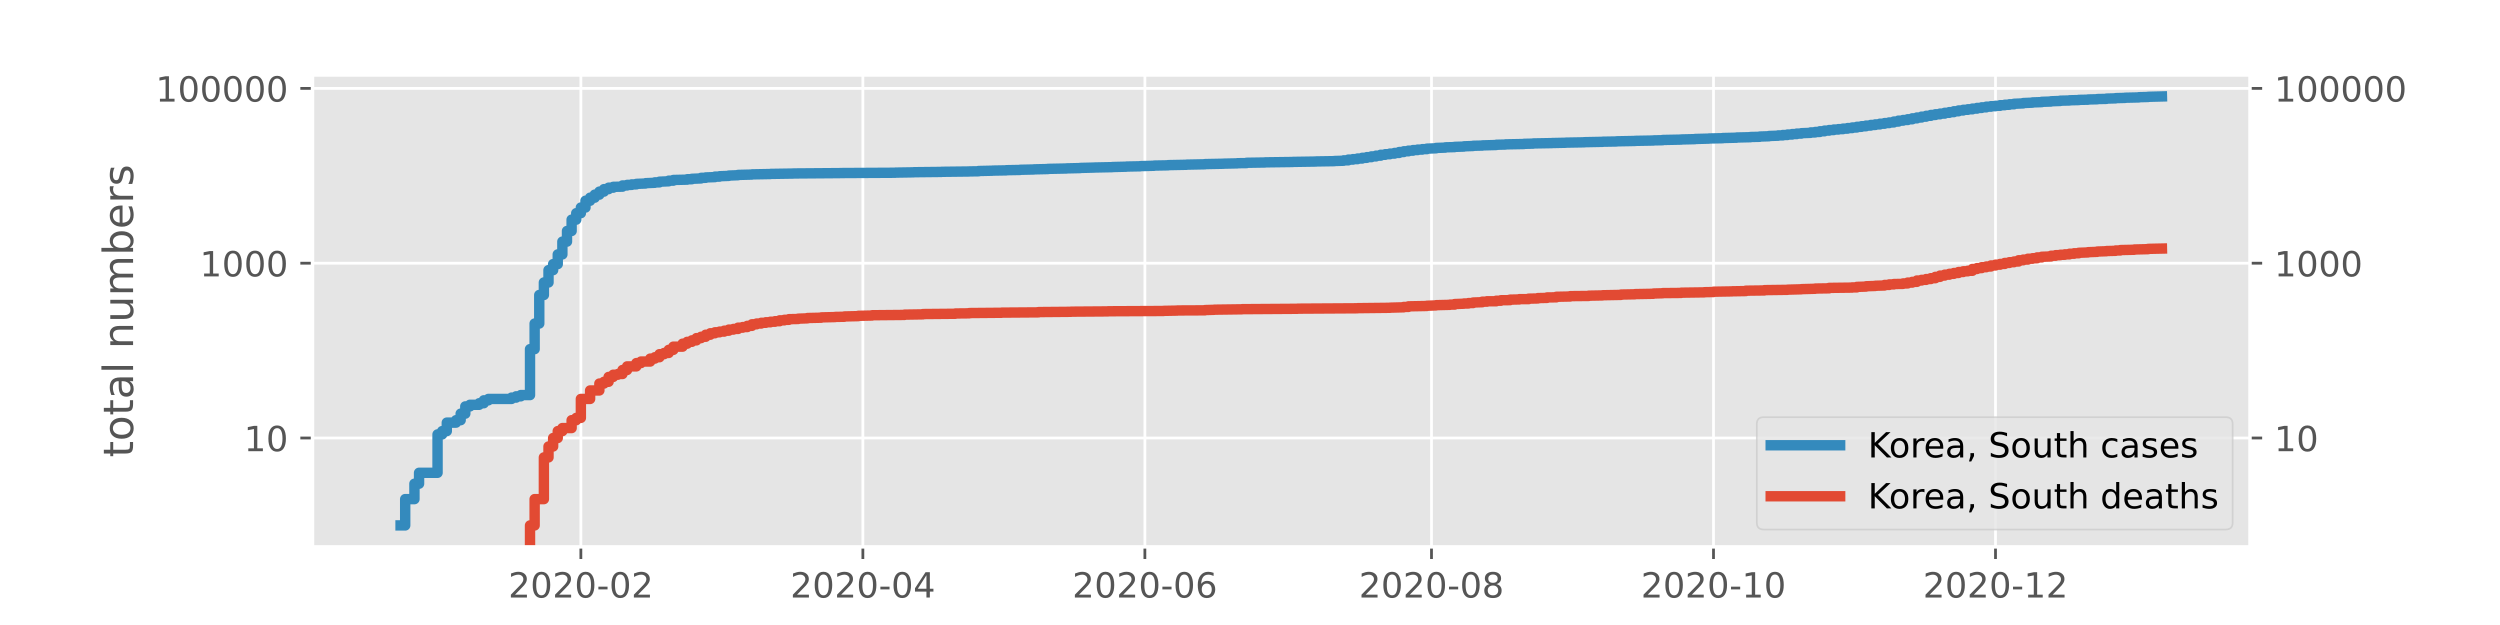
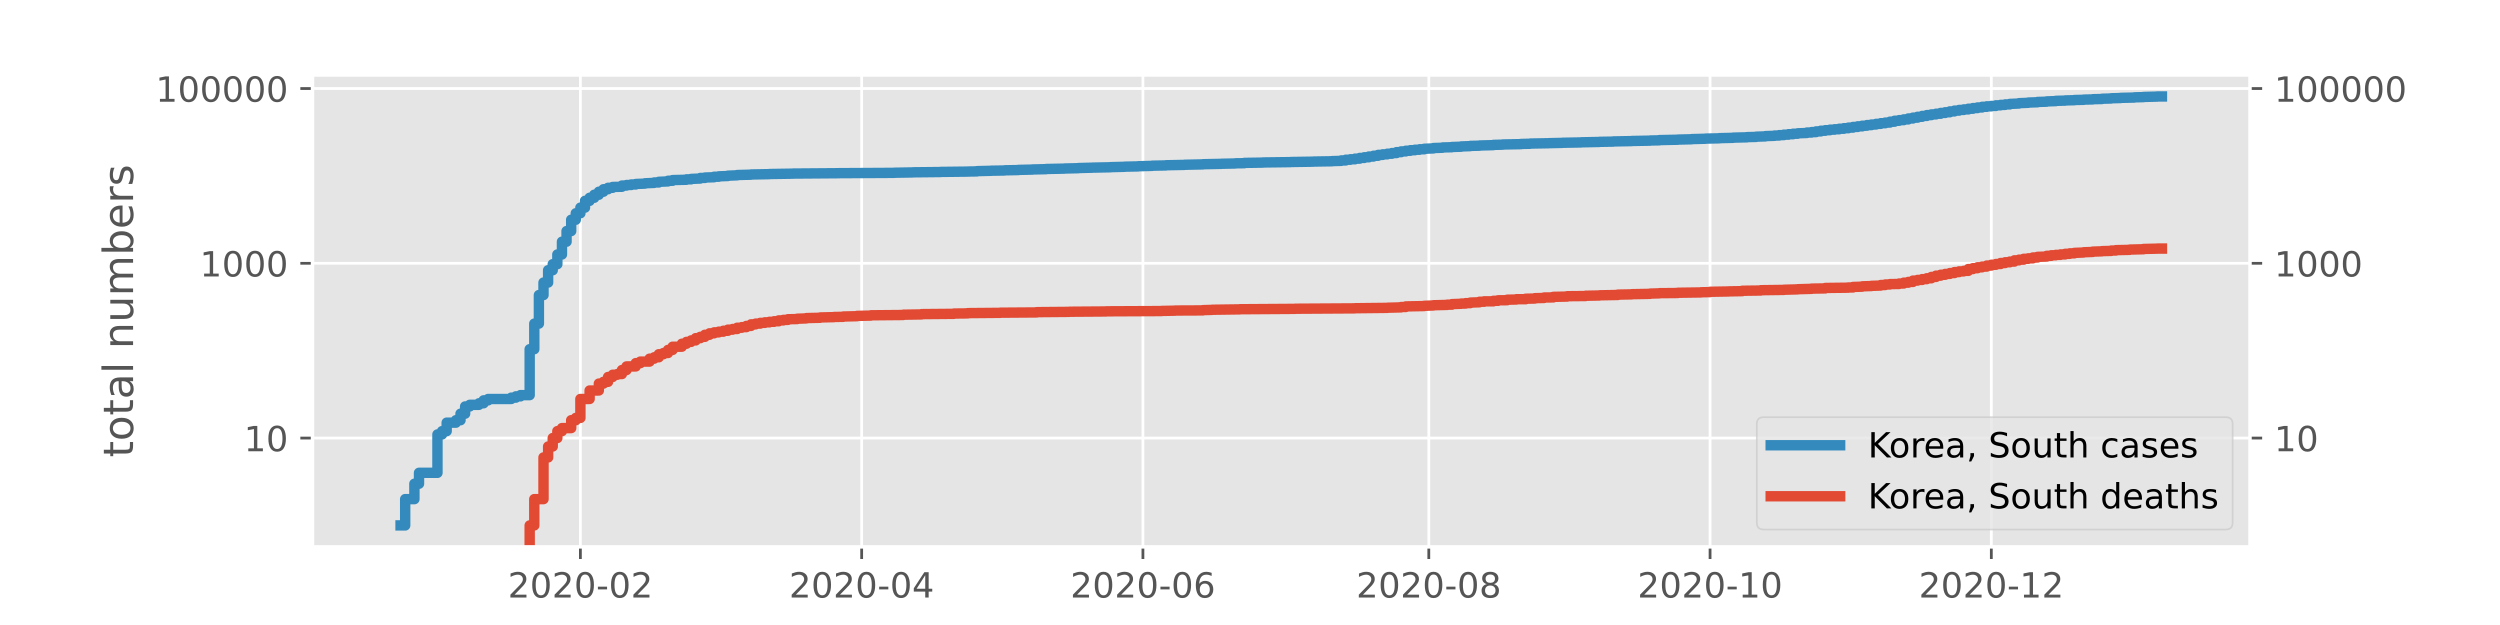
<svg xmlns="http://www.w3.org/2000/svg" xmlns:xlink="http://www.w3.org/1999/xlink" height="180pt" version="1.1" viewBox="0 0 720 180" width="720pt">
  <defs>
    <style type="text/css">*{stroke-linecap:butt;stroke-linejoin:round;}</style>
  </defs>
  <g id="figure_1">
    <g id="patch_1">
      <path d="M 0 180  L 720 180  L 720 0  L 0 0  z " style="fill:#ffffff;" />
    </g>
    <g id="axes_1">
      <g id="patch_2">
        <path d="M 90 157.5  L 648 157.5  L 648 21.6  L 90 21.6  z " style="fill:#e5e5e5;" />
      </g>
      <g id="matplotlib.axis_1">
        <g id="xtick_1">
          <g id="line2d_1">
-             <path clip-path="url(#pee0607c054)" d="M 167.289 157.5  L 167.289 21.6  " style="fill:none;stroke:#ffffff;stroke-linecap:square;stroke-width:0.8;" />
+             <path clip-path="url(#p5e6233fb9c)" d="M 167.153 157.5  L 167.153 21.6  " style="fill:none;stroke:#ffffff;stroke-linecap:square;stroke-width:0.8;" />
          </g>
          <g id="line2d_2">
            <defs>
-               <path d="M 0 0  L 0 3.5  " id="m9c03bc6818" style="stroke:#555555;stroke-width:0.8;" />
+               <path d="M 0 0  L 0 3.5  " id="m22c43dc4fe" style="stroke:#555555;stroke-width:0.8;" />
            </defs>
            <g>
-               <use style="fill:#555555;stroke:#555555;stroke-width:0.8;" x="167.289" xlink:href="#m9c03bc6818" y="157.5" />
+               <use style="fill:#555555;stroke:#555555;stroke-width:0.8;" x="167.153" xlink:href="#m22c43dc4fe" y="157.5" />
            </g>
          </g>
          <g id="text_1">
-             <text style="fill:#555555;font-family:DejaVu Sans;font-size:10px;font-stretch:normal;font-style:normal;font-weight:normal;text-anchor:middle;" transform="rotate(-0, 167.2892, 172.0984)" x="167.289" y="172.098">2020-02</text>
+             <text style="fill:#555555;font-family:DejaVu Sans;font-size:10px;font-stretch:normal;font-style:normal;font-weight:normal;text-anchor:middle;" transform="rotate(-0, 167.1533, 172.0984)" x="167.153" y="172.098">2020-02</text>
          </g>
        </g>
        <g id="xtick_2">
          <g id="line2d_3">
-             <path clip-path="url(#pee0607c054)" d="M 248.506 157.5  L 248.506 21.6  " style="fill:none;stroke:#ffffff;stroke-linecap:square;stroke-width:0.8;" />
+             <path clip-path="url(#p5e6233fb9c)" d="M 248.158 157.5  L 248.158 21.6  " style="fill:none;stroke:#ffffff;stroke-linecap:square;stroke-width:0.8;" />
          </g>
          <g id="line2d_4">
            <g>
-               <use style="fill:#555555;stroke:#555555;stroke-width:0.8;" x="248.506" xlink:href="#m9c03bc6818" y="157.5" />
+               <use style="fill:#555555;stroke:#555555;stroke-width:0.8;" x="248.158" xlink:href="#m22c43dc4fe" y="157.5" />
            </g>
          </g>
          <g id="text_2">
-             <text style="fill:#555555;font-family:DejaVu Sans;font-size:10px;font-stretch:normal;font-style:normal;font-weight:normal;text-anchor:middle;" transform="rotate(-0, 248.5061, 172.0984)" x="248.506" y="172.098">2020-04</text>
+             <text style="fill:#555555;font-family:DejaVu Sans;font-size:10px;font-stretch:normal;font-style:normal;font-weight:normal;text-anchor:middle;" transform="rotate(-0, 248.1575, 172.0984)" x="248.158" y="172.098">2020-04</text>
          </g>
        </g>
        <g id="xtick_3">
          <g id="line2d_5">
-             <path clip-path="url(#pee0607c054)" d="M 329.723 157.5  L 329.723 21.6  " style="fill:none;stroke:#ffffff;stroke-linecap:square;stroke-width:0.8;" />
+             <path clip-path="url(#p5e6233fb9c)" d="M 329.162 157.5  L 329.162 21.6  " style="fill:none;stroke:#ffffff;stroke-linecap:square;stroke-width:0.8;" />
          </g>
          <g id="line2d_6">
            <g>
-               <use style="fill:#555555;stroke:#555555;stroke-width:0.8;" x="329.723" xlink:href="#m9c03bc6818" y="157.5" />
+               <use style="fill:#555555;stroke:#555555;stroke-width:0.8;" x="329.162" xlink:href="#m22c43dc4fe" y="157.5" />
            </g>
          </g>
          <g id="text_3">
-             <text style="fill:#555555;font-family:DejaVu Sans;font-size:10px;font-stretch:normal;font-style:normal;font-weight:normal;text-anchor:middle;" transform="rotate(-0, 329.723, 172.0984)" x="329.723" y="172.098">2020-06</text>
+             <text style="fill:#555555;font-family:DejaVu Sans;font-size:10px;font-stretch:normal;font-style:normal;font-weight:normal;text-anchor:middle;" transform="rotate(-0, 329.1618, 172.0984)" x="329.162" y="172.098">2020-06</text>
          </g>
        </g>
        <g id="xtick_4">
          <g id="line2d_7">
-             <path clip-path="url(#pee0607c054)" d="M 412.271 157.5  L 412.271 21.6  " style="fill:none;stroke:#ffffff;stroke-linecap:square;stroke-width:0.8;" />
+             <path clip-path="url(#p5e6233fb9c)" d="M 411.494 157.5  L 411.494 21.6  " style="fill:none;stroke:#ffffff;stroke-linecap:square;stroke-width:0.8;" />
          </g>
          <g id="line2d_8">
            <g>
-               <use style="fill:#555555;stroke:#555555;stroke-width:0.8;" x="412.271" xlink:href="#m9c03bc6818" y="157.5" />
+               <use style="fill:#555555;stroke:#555555;stroke-width:0.8;" x="411.494" xlink:href="#m22c43dc4fe" y="157.5" />
            </g>
          </g>
          <g id="text_4">
-             <text style="fill:#555555;font-family:DejaVu Sans;font-size:10px;font-stretch:normal;font-style:normal;font-weight:normal;text-anchor:middle;" transform="rotate(-0, 412.2713, 172.0984)" x="412.271" y="172.098">2020-08</text>
+             <text style="fill:#555555;font-family:DejaVu Sans;font-size:10px;font-stretch:normal;font-style:normal;font-weight:normal;text-anchor:middle;" transform="rotate(-0, 411.4941, 172.0984)" x="411.494" y="172.098">2020-08</text>
          </g>
        </g>
        <g id="xtick_5">
          <g id="line2d_9">
-             <path clip-path="url(#pee0607c054)" d="M 493.488 157.5  L 493.488 21.6  " style="fill:none;stroke:#ffffff;stroke-linecap:square;stroke-width:0.8;" />
+             <path clip-path="url(#p5e6233fb9c)" d="M 492.498 157.5  L 492.498 21.6  " style="fill:none;stroke:#ffffff;stroke-linecap:square;stroke-width:0.8;" />
          </g>
          <g id="line2d_10">
            <g>
-               <use style="fill:#555555;stroke:#555555;stroke-width:0.8;" x="493.488" xlink:href="#m9c03bc6818" y="157.5" />
+               <use style="fill:#555555;stroke:#555555;stroke-width:0.8;" x="492.498" xlink:href="#m22c43dc4fe" y="157.5" />
            </g>
          </g>
          <g id="text_5">
-             <text style="fill:#555555;font-family:DejaVu Sans;font-size:10px;font-stretch:normal;font-style:normal;font-weight:normal;text-anchor:middle;" transform="rotate(-0, 493.4882, 172.0984)" x="493.488" y="172.098">2020-10</text>
+             <text style="fill:#555555;font-family:DejaVu Sans;font-size:10px;font-stretch:normal;font-style:normal;font-weight:normal;text-anchor:middle;" transform="rotate(-0, 492.4983, 172.0984)" x="492.498" y="172.098">2020-10</text>
          </g>
        </g>
        <g id="xtick_6">
          <g id="line2d_11">
-             <path clip-path="url(#pee0607c054)" d="M 574.705 157.5  L 574.705 21.6  " style="fill:none;stroke:#ffffff;stroke-linecap:square;stroke-width:0.8;" />
+             <path clip-path="url(#p5e6233fb9c)" d="M 573.503 157.5  L 573.503 21.6  " style="fill:none;stroke:#ffffff;stroke-linecap:square;stroke-width:0.8;" />
          </g>
          <g id="line2d_12">
            <g>
-               <use style="fill:#555555;stroke:#555555;stroke-width:0.8;" x="574.705" xlink:href="#m9c03bc6818" y="157.5" />
+               <use style="fill:#555555;stroke:#555555;stroke-width:0.8;" x="573.503" xlink:href="#m22c43dc4fe" y="157.5" />
            </g>
          </g>
          <g id="text_6">
-             <text style="fill:#555555;font-family:DejaVu Sans;font-size:10px;font-stretch:normal;font-style:normal;font-weight:normal;text-anchor:middle;" transform="rotate(-0, 574.7051, 172.0984)" x="574.705" y="172.098">2020-12</text>
+             <text style="fill:#555555;font-family:DejaVu Sans;font-size:10px;font-stretch:normal;font-style:normal;font-weight:normal;text-anchor:middle;" transform="rotate(-0, 573.5026, 172.0984)" x="573.503" y="172.098">2020-12</text>
          </g>
        </g>
      </g>
      <g id="matplotlib.axis_2">
        <g id="ytick_1">
          <g id="line2d_13">
-             <path clip-path="url(#pee0607c054)" d="M 90 126.15  L 648 126.15  " style="fill:none;stroke:#ffffff;stroke-linecap:square;stroke-width:0.8;" />
+             <path clip-path="url(#p5e6233fb9c)" d="M 90 126.158  L 648 126.158  " style="fill:none;stroke:#ffffff;stroke-linecap:square;stroke-width:0.8;" />
          </g>
          <g id="line2d_14">
            <defs>
-               <path d="M 0 0  L -3.5 0  " id="m5949008ad2" style="stroke:#555555;stroke-width:0.8;" />
+               <path d="M 0 0  L -3.5 0  " id="mc1065c7c6c" style="stroke:#555555;stroke-width:0.8;" />
            </defs>
            <g>
-               <use style="fill:#555555;stroke:#555555;stroke-width:0.8;" x="90" xlink:href="#m5949008ad2" y="126.15" />
+               <use style="fill:#555555;stroke:#555555;stroke-width:0.8;" x="90" xlink:href="#mc1065c7c6c" y="126.158" />
            </g>
          </g>
          <g id="line2d_15">
            <defs>
-               <path d="M 0 0  L 3.5 0  " id="md02793b0fa" style="stroke:#555555;stroke-width:0.8;" />
+               <path d="M 0 0  L 3.5 0  " id="m6cb6b9d7b6" style="stroke:#555555;stroke-width:0.8;" />
            </defs>
            <g>
-               <use style="fill:#555555;stroke:#555555;stroke-width:0.8;" x="648" xlink:href="#md02793b0fa" y="126.15" />
+               <use style="fill:#555555;stroke:#555555;stroke-width:0.8;" x="648" xlink:href="#m6cb6b9d7b6" y="126.158" />
            </g>
          </g>
          <g id="text_7">
-             <text style="fill:#555555;font-family:DejaVu Sans;font-size:10px;font-stretch:normal;font-style:normal;font-weight:normal;text-anchor:end;" transform="rotate(-0, 83, 129.9493)" x="83" y="129.949">10</text>
+             <text style="fill:#555555;font-family:DejaVu Sans;font-size:10px;font-stretch:normal;font-style:normal;font-weight:normal;text-anchor:end;" transform="rotate(-0, 83, 129.9573)" x="83" y="129.957">10</text>
          </g>
          <g id="text_8">
-             <text style="fill:#555555;font-family:DejaVu Sans;font-size:10px;font-stretch:normal;font-style:normal;font-weight:normal;text-anchor:start;" transform="rotate(-0, 655, 129.9493)" x="655" y="129.949">10</text>
+             <text style="fill:#555555;font-family:DejaVu Sans;font-size:10px;font-stretch:normal;font-style:normal;font-weight:normal;text-anchor:start;" transform="rotate(-0, 655, 129.9573)" x="655" y="129.957">10</text>
          </g>
        </g>
        <g id="ytick_2">
          <g id="line2d_16">
-             <path clip-path="url(#pee0607c054)" d="M 90 75.805  L 648 75.805  " style="fill:none;stroke:#ffffff;stroke-linecap:square;stroke-width:0.8;" />
+             <path clip-path="url(#p5e6233fb9c)" d="M 90 75.829  L 648 75.829  " style="fill:none;stroke:#ffffff;stroke-linecap:square;stroke-width:0.8;" />
          </g>
          <g id="line2d_17">
            <g>
-               <use style="fill:#555555;stroke:#555555;stroke-width:0.8;" x="90" xlink:href="#m5949008ad2" y="75.805" />
+               <use style="fill:#555555;stroke:#555555;stroke-width:0.8;" x="90" xlink:href="#mc1065c7c6c" y="75.829" />
            </g>
          </g>
          <g id="line2d_18">
            <g>
-               <use style="fill:#555555;stroke:#555555;stroke-width:0.8;" x="648" xlink:href="#md02793b0fa" y="75.805" />
+               <use style="fill:#555555;stroke:#555555;stroke-width:0.8;" x="648" xlink:href="#m6cb6b9d7b6" y="75.829" />
            </g>
          </g>
          <g id="text_9">
-             <text style="fill:#555555;font-family:DejaVu Sans;font-size:10px;font-stretch:normal;font-style:normal;font-weight:normal;text-anchor:end;" transform="rotate(-0, 83, 79.60404)" x="83" y="79.604">1000</text>
+             <text style="fill:#555555;font-family:DejaVu Sans;font-size:10px;font-stretch:normal;font-style:normal;font-weight:normal;text-anchor:end;" transform="rotate(-0, 83, 79.62786)" x="83" y="79.628">1000</text>
          </g>
          <g id="text_10">
-             <text style="fill:#555555;font-family:DejaVu Sans;font-size:10px;font-stretch:normal;font-style:normal;font-weight:normal;text-anchor:start;" transform="rotate(-0, 655, 79.60404)" x="655" y="79.604">1000</text>
+             <text style="fill:#555555;font-family:DejaVu Sans;font-size:10px;font-stretch:normal;font-style:normal;font-weight:normal;text-anchor:start;" transform="rotate(-0, 655, 79.62786)" x="655" y="79.628">1000</text>
          </g>
        </g>
        <g id="ytick_3">
          <g id="line2d_19">
-             <path clip-path="url(#pee0607c054)" d="M 90 25.46  L 648 25.46  " style="fill:none;stroke:#ffffff;stroke-linecap:square;stroke-width:0.8;" />
+             <path clip-path="url(#p5e6233fb9c)" d="M 90 25.499  L 648 25.499  " style="fill:none;stroke:#ffffff;stroke-linecap:square;stroke-width:0.8;" />
          </g>
          <g id="line2d_20">
            <g>
-               <use style="fill:#555555;stroke:#555555;stroke-width:0.8;" x="90" xlink:href="#m5949008ad2" y="25.46" />
+               <use style="fill:#555555;stroke:#555555;stroke-width:0.8;" x="90" xlink:href="#mc1065c7c6c" y="25.499" />
            </g>
          </g>
          <g id="line2d_21">
            <g>
-               <use style="fill:#555555;stroke:#555555;stroke-width:0.8;" x="648" xlink:href="#md02793b0fa" y="25.46" />
+               <use style="fill:#555555;stroke:#555555;stroke-width:0.8;" x="648" xlink:href="#m6cb6b9d7b6" y="25.499" />
            </g>
          </g>
          <g id="text_11">
-             <text style="fill:#555555;font-family:DejaVu Sans;font-size:10px;font-stretch:normal;font-style:normal;font-weight:normal;text-anchor:end;" transform="rotate(-0, 83, 29.25877)" x="83" y="29.259">100000</text>
+             <text style="fill:#555555;font-family:DejaVu Sans;font-size:10px;font-stretch:normal;font-style:normal;font-weight:normal;text-anchor:end;" transform="rotate(-0, 83, 29.29848)" x="83" y="29.298">100000</text>
          </g>
          <g id="text_12">
-             <text style="fill:#555555;font-family:DejaVu Sans;font-size:10px;font-stretch:normal;font-style:normal;font-weight:normal;text-anchor:start;" transform="rotate(-0, 655, 29.25877)" x="655" y="29.259">100000</text>
+             <text style="fill:#555555;font-family:DejaVu Sans;font-size:10px;font-stretch:normal;font-style:normal;font-weight:normal;text-anchor:start;" transform="rotate(-0, 655, 29.29848)" x="655" y="29.298">100000</text>
          </g>
        </g>
        <g id="text_13">
          <text style="fill:#555555;font-family:DejaVu Sans;font-size:12px;font-stretch:normal;font-style:normal;font-weight:normal;text-anchor:middle;" transform="rotate(-90, 38.32937, 89.55)" x="38.329" y="89.55">total numbers</text>
        </g>
      </g>
      <g id="line2d_22">
-         <path clip-path="url(#pee0607c054)" d="M 115.364 151.323  L 116.695 151.323  L 116.695 143.745  L 119.358 143.745  L 119.358 139.312  L 120.689 139.312  L 120.689 136.167  L 126.015 136.167  L 126.015 125.108  L 127.346 125.108  L 127.346 124.157  L 128.678 124.157  L 128.678 121.717  L 131.341 121.717  L 131.341 121.012  L 132.672 121.012  L 132.672 119.133  L 134.004 119.133  L 134.004 117.044  L 135.335 117.044  L 135.335 116.579  L 137.998 116.579  L 137.998 116.133  L 139.329 116.133  L 139.329 115.292  L 140.661 115.292  L 140.661 114.894  L 147.318 114.894  L 147.318 114.51  L 148.649 114.51  L 148.649 114.14  L 149.981 114.14  L 149.981 113.781  L 152.644 113.781  L 152.644 100.549  L 153.975 100.549  L 153.975 93.183  L 155.306 93.183  L 155.306 84.955  L 156.638 84.955  L 156.638 81.353  L 157.969 81.353  L 157.969 77.802  L 159.301 77.802  L 159.301 76.059  L 160.632 76.059  L 160.632 73.27  L 161.963 73.27  L 161.963 69.587  L 163.295 69.587  L 163.295 66.525  L 164.626 66.525  L 164.626 63.261  L 165.958 63.261  L 165.958 61.396  L 167.289 61.396  L 167.289 59.77  L 168.621 59.77  L 168.621 57.811  L 169.952 57.811  L 169.952 56.93  L 171.283 56.93  L 171.283 56.058  L 172.615 56.058  L 172.615 55.186  L 173.946 55.186  L 173.946 54.468  L 175.278 54.468  L 175.278 54.052  L 176.609 54.052  L 176.609 53.809  L 179.272 53.758  L 179.272 53.412  L 180.603 53.412  L 180.603 53.252  L 181.935 53.252  L 181.935 53.1  L 183.266 53.1  L 183.266 52.955  L 185.929 52.853  L 185.929 52.754  L 188.592 52.643  L 188.592 52.521  L 189.923 52.521  L 189.923 52.326  L 192.586 52.215  L 192.586 52.031  L 193.918 52.031  L 193.918 51.832  L 197.912 51.739  L 197.912 51.619  L 199.243 51.619  L 199.243 51.495  L 201.906 51.388  L 201.906 51.218  L 203.238 51.218  L 203.238 51.098  L 205.901 51.009  L 205.901 50.869  L 207.232 50.869  L 207.232 50.756  L 209.895 50.658  L 209.895 50.565  L 212.558 50.463  L 212.558 50.376  L 216.552 50.276  L 216.552 50.22  L 221.878 50.12  L 221.878 50.086  L 228.535 49.982  L 228.535 49.959  L 241.849 49.854  L 241.849 49.84  L 257.826 49.75  L 257.826 49.716  L 263.152 49.628  L 263.152 49.599  L 271.14 49.513  L 271.14 49.481  L 279.129 49.387  L 279.129 49.369  L 281.792 49.33  L 281.792 49.254  L 285.786 49.16  L 285.786 49.135  L 289.78 49.065  L 289.78 49.019  L 293.775 48.946  L 293.775 48.898  L 297.769 48.81  L 297.769 48.775  L 301.763 48.687  L 301.763 48.636  L 307.089 48.529  L 307.089 48.499  L 311.083 48.407  L 311.083 48.364  L 315.077 48.262  L 315.077 48.247  L 320.403 48.138  L 320.403 48.104  L 324.397 48.006  L 324.397 47.97  L 328.392 47.891  L 328.392 47.845  L 332.386 47.739  L 332.386 47.688  L 336.38 47.613  L 336.38 47.561  L 341.706 47.455  L 341.706 47.419  L 347.031 47.31  L 347.031 47.261  L 352.357 47.155  L 352.357 47.134  L 356.351 47.049  L 356.351 47.002  L 359.014 46.97  L 359.014 46.882  L 364.34 46.796  L 364.34 46.759  L 372.329 46.654  L 372.329 46.628  L 378.986 46.523  L 378.986 46.496  L 384.311 46.41  L 384.311 46.368  L 386.974 46.292  L 386.974 46.171  L 388.306 46.171  L 388.306 45.97  L 389.637 45.97  L 389.637 45.83  L 390.969 45.83  L 390.969 45.658  L 392.3 45.658  L 392.3 45.454  L 393.631 45.454  L 393.631 45.26  L 394.963 45.26  L 394.963 45.045  L 396.294 45.045  L 396.294 44.83  L 397.626 44.83  L 397.626 44.578  L 398.957 44.578  L 398.957 44.412  L 400.288 44.412  L 400.288 44.24  L 401.62 44.24  L 401.62 44.047  L 402.951 44.047  L 402.951 43.786  L 404.283 43.786  L 404.283 43.571  L 405.614 43.571  L 405.614 43.387  L 406.946 43.387  L 406.946 43.22  L 408.277 43.22  L 408.277 43.083  L 409.608 43.083  L 409.608 42.955  L 410.94 42.955  L 410.94 42.812  L 413.603 42.708  L 413.603 42.604  L 416.266 42.516  L 416.266 42.429  L 418.928 42.368  L 418.928 42.298  L 421.591 42.219  L 421.591 42.141  L 424.254 42.053  L 424.254 41.985  L 426.917 41.925  L 426.917 41.872  L 430.911 41.765  L 430.911 41.691  L 433.574 41.63  L 433.574 41.578  L 438.9 41.476  L 438.9 41.424  L 441.563 41.366  L 441.563 41.312  L 446.888 41.217  L 446.888 41.199  L 450.883 41.112  L 450.883 41.083  L 456.208 40.987  L 456.208 40.953  L 461.534 40.847  L 461.534 40.814  L 465.528 40.746  L 465.528 40.701  L 470.854 40.6  L 470.854 40.568  L 476.18 40.47  L 476.18 40.431  L 478.843 40.38  L 478.843 40.314  L 484.168 40.205  L 484.168 40.168  L 488.162 40.073  L 488.162 40.026  L 492.157 39.922  L 492.157 39.883  L 496.151 39.804  L 496.151 39.753  L 500.145 39.659  L 500.145 39.602  L 504.14 39.512  L 504.14 39.455  L 506.802 39.399  L 506.802 39.324  L 509.465 39.245  L 509.465 39.165  L 512.128 39.08  L 512.128 38.993  L 513.46 38.993  L 513.46 38.876  L 514.791 38.876  L 514.791 38.749  L 516.122 38.749  L 516.122 38.616  L 517.454 38.616  L 517.454 38.476  L 518.785 38.476  L 518.785 38.358  L 521.448 38.262  L 521.448 38.14  L 522.78 38.14  L 522.78 38.007  L 524.111 38.007  L 524.111 37.808  L 525.442 37.808  L 525.442 37.617  L 526.774 37.617  L 526.774 37.456  L 528.105 37.456  L 528.105 37.31  L 529.437 37.31  L 529.437 37.189  L 530.768 37.189  L 530.768 37.046  L 532.099 37.046  L 532.099 36.886  L 533.431 36.886  L 533.431 36.719  L 534.762 36.719  L 534.762 36.528  L 536.094 36.528  L 536.094 36.354  L 537.425 36.354  L 537.425 36.169  L 538.757 36.169  L 538.757 35.991  L 540.088 35.991  L 540.088 35.822  L 541.419 35.822  L 541.419 35.633  L 542.751 35.633  L 542.751 35.45  L 544.082 35.45  L 544.082 35.264  L 545.414 35.264  L 545.414 35.012  L 546.745 35.012  L 546.745 34.746  L 548.077 34.746  L 548.077 34.564  L 549.408 34.564  L 549.408 34.345  L 550.739 34.345  L 550.739 34.082  L 552.071 34.082  L 552.071 33.842  L 553.402 33.842  L 553.402 33.595  L 554.734 33.595  L 554.734 33.354  L 556.065 33.354  L 556.065 33.111  L 557.397 33.111  L 557.397 32.909  L 558.728 32.909  L 558.728 32.723  L 560.059 32.723  L 560.059 32.493  L 561.391 32.493  L 561.391 32.291  L 562.722 32.291  L 562.722 32.041  L 564.054 32.041  L 564.054 31.817  L 565.385 31.817  L 565.385 31.629  L 566.717 31.629  L 566.717 31.475  L 568.048 31.475  L 568.048 31.279  L 569.379 31.279  L 569.379 31.086  L 570.711 31.086  L 570.711 30.91  L 572.042 30.91  L 572.042 30.726  L 573.374 30.726  L 573.374 30.582  L 574.705 30.582  L 574.705 30.468  L 576.037 30.468  L 576.037 30.294  L 577.368 30.294  L 577.368 30.173  L 578.699 30.173  L 578.699 30.032  L 580.031 30.032  L 580.031 29.889  L 582.694 29.779  L 582.694 29.676  L 585.356 29.57  L 585.356 29.498  L 588.019 29.413  L 588.019 29.326  L 590.682 29.246  L 590.682 29.167  L 593.345 29.078  L 593.345 28.999  L 596.008 28.941  L 596.008 28.883  L 598.671 28.823  L 598.671 28.763  L 601.334 28.713  L 601.334 28.65  L 603.996 28.592  L 603.996 28.529  L 606.659 28.478  L 606.659 28.398  L 609.322 28.327  L 609.322 28.261  L 611.985 28.197  L 611.985 28.147  L 615.979 28.058  L 615.979 27.994  L 618.642 27.932  L 618.642 27.881  L 622.636 27.777  L 622.636 27.777  " style="fill:none;stroke:#348abd;stroke-linecap:square;stroke-width:3;" />
+         <path clip-path="url(#p5e6233fb9c)" d="M 115.364 151.323  L 116.692 151.323  L 116.692 143.747  L 119.347 143.747  L 119.347 139.316  L 120.675 139.316  L 120.675 136.172  L 125.987 136.172  L 125.987 125.116  L 127.315 125.116  L 127.315 124.165  L 128.643 124.165  L 128.643 121.727  L 131.299 121.727  L 131.299 121.021  L 132.627 121.021  L 132.627 119.143  L 133.955 119.143  L 133.955 117.055  L 135.283 117.055  L 135.283 116.59  L 137.939 116.59  L 137.939 116.144  L 139.267 116.144  L 139.267 115.303  L 140.594 115.303  L 140.594 114.905  L 147.234 114.905  L 147.234 114.522  L 148.562 114.522  L 148.562 114.151  L 149.89 114.151  L 149.89 113.793  L 152.546 113.793  L 152.546 100.565  L 153.874 100.565  L 153.874 93.202  L 155.202 93.202  L 155.202 84.976  L 156.53 84.976  L 156.53 81.375  L 157.858 81.375  L 157.858 77.826  L 159.186 77.826  L 159.186 76.083  L 160.514 76.083  L 160.514 73.294  L 161.842 73.294  L 161.842 69.613  L 163.169 69.613  L 163.169 66.551  L 164.497 66.551  L 164.497 63.289  L 165.825 63.289  L 165.825 61.424  L 167.153 61.424  L 167.153 59.799  L 168.481 59.799  L 168.481 57.84  L 169.809 57.84  L 169.809 56.96  L 171.137 56.96  L 171.137 56.088  L 172.465 56.088  L 172.465 55.217  L 173.793 55.217  L 173.793 54.498  L 175.121 54.498  L 175.121 54.082  L 176.449 54.082  L 176.449 53.84  L 179.105 53.789  L 179.105 53.443  L 180.433 53.443  L 180.433 53.283  L 181.761 53.283  L 181.761 53.131  L 183.089 53.131  L 183.089 52.986  L 185.744 52.884  L 185.744 52.785  L 188.4 52.674  L 188.4 52.553  L 189.728 52.553  L 189.728 52.357  L 192.384 52.246  L 192.384 52.062  L 193.712 52.062  L 193.712 51.863  L 197.696 51.771  L 197.696 51.65  L 199.024 51.65  L 199.024 51.527  L 201.68 51.42  L 201.68 51.25  L 203.008 51.25  L 203.008 51.129  L 205.663 51.041  L 205.663 50.9  L 206.991 50.9  L 206.991 50.788  L 209.647 50.69  L 209.647 50.596  L 212.303 50.495  L 212.303 50.408  L 216.287 50.308  L 216.287 50.252  L 221.599 50.152  L 221.599 50.118  L 228.238 50.014  L 228.238 49.991  L 241.518 49.886  L 241.518 49.872  L 257.453 49.782  L 257.453 49.748  L 262.765 49.66  L 262.765 49.631  L 270.733 49.545  L 270.733 49.514  L 278.7 49.42  L 278.7 49.401  L 281.356 49.362  L 281.356 49.286  L 285.34 49.193  L 285.34 49.167  L 289.324 49.098  L 289.324 49.051  L 293.307 48.978  L 293.307 48.93  L 297.291 48.842  L 297.291 48.807  L 301.275 48.72  L 301.275 48.669  L 306.587 48.562  L 306.587 48.531  L 310.571 48.44  L 310.571 48.396  L 314.554 48.295  L 314.554 48.28  L 319.866 48.17  L 319.866 48.136  L 323.85 48.039  L 323.85 48.003  L 327.834 47.923  L 327.834 47.878  L 331.818 47.771  L 331.818 47.72  L 335.802 47.645  L 335.802 47.593  L 341.113 47.487  L 341.113 47.452  L 346.425 47.343  L 346.425 47.294  L 351.737 47.188  L 351.737 47.167  L 355.721 47.082  L 355.721 47.035  L 358.376 47.003  L 358.376 46.915  L 363.688 46.829  L 363.688 46.792  L 371.656 46.687  L 371.656 46.661  L 378.296 46.557  L 378.296 46.53  L 383.607 46.443  L 383.607 46.402  L 386.263 46.326  L 386.263 46.204  L 387.591 46.204  L 387.591 46.003  L 388.919 46.003  L 388.919 45.864  L 390.247 45.864  L 390.247 45.692  L 391.575 45.692  L 391.575 45.488  L 392.903 45.488  L 392.903 45.294  L 394.231 45.294  L 394.231 45.079  L 395.559 45.079  L 395.559 44.863  L 396.887 44.863  L 396.887 44.611  L 398.215 44.611  L 398.215 44.445  L 399.543 44.445  L 399.543 44.274  L 400.871 44.274  L 400.871 44.08  L 402.198 44.08  L 402.198 43.82  L 403.526 43.82  L 403.526 43.605  L 404.854 43.605  L 404.854 43.422  L 406.182 43.422  L 406.182 43.254  L 407.51 43.254  L 407.51 43.118  L 408.838 43.118  L 408.838 42.99  L 410.166 42.99  L 410.166 42.846  L 412.822 42.742  L 412.822 42.638  L 415.478 42.55  L 415.478 42.464  L 418.134 42.402  L 418.134 42.333  L 420.79 42.254  L 420.79 42.175  L 423.446 42.087  L 423.446 42.02  L 426.101 41.96  L 426.101 41.906  L 430.085 41.799  L 430.085 41.725  L 432.741 41.665  L 432.741 41.612  L 438.053 41.511  L 438.053 41.459  L 440.709 41.4  L 440.709 41.347  L 446.02 41.252  L 446.02 41.234  L 450.004 41.147  L 450.004 41.118  L 455.316 41.022  L 455.316 40.988  L 460.628 40.881  L 460.628 40.849  L 464.612 40.781  L 464.612 40.735  L 469.923 40.635  L 469.923 40.603  L 475.235 40.505  L 475.235 40.466  L 477.891 40.415  L 477.891 40.349  L 483.203 40.24  L 483.203 40.203  L 487.187 40.108  L 487.187 40.061  L 491.17 39.958  L 491.17 39.918  L 495.154 39.839  L 495.154 39.789  L 499.138 39.694  L 499.138 39.637  L 503.122 39.548  L 503.122 39.49  L 505.778 39.434  L 505.778 39.36  L 508.434 39.28  L 508.434 39.2  L 511.089 39.115  L 511.089 39.029  L 512.417 39.029  L 512.417 38.911  L 513.745 38.911  L 513.745 38.784  L 515.073 38.784  L 515.073 38.651  L 516.401 38.651  L 516.401 38.512  L 517.729 38.512  L 517.729 38.394  L 520.385 38.298  L 520.385 38.175  L 521.713 38.175  L 521.713 38.043  L 523.041 38.043  L 523.041 37.844  L 524.369 37.844  L 524.369 37.653  L 525.697 37.653  L 525.697 37.492  L 527.025 37.492  L 527.025 37.346  L 528.353 37.346  L 528.353 37.225  L 529.681 37.225  L 529.681 37.082  L 531.009 37.082  L 531.009 36.922  L 532.337 36.922  L 532.337 36.755  L 533.664 36.755  L 533.664 36.564  L 534.992 36.564  L 534.992 36.39  L 536.32 36.39  L 536.32 36.205  L 537.648 36.205  L 537.648 36.028  L 538.976 36.028  L 538.976 35.859  L 540.304 35.859  L 540.304 35.67  L 541.632 35.67  L 541.632 35.487  L 542.96 35.487  L 542.96 35.301  L 544.288 35.301  L 544.288 35.049  L 545.616 35.049  L 545.616 34.783  L 546.944 34.783  L 546.944 34.601  L 548.272 34.601  L 548.272 34.382  L 549.6 34.382  L 549.6 34.119  L 550.928 34.119  L 550.928 33.879  L 552.256 33.879  L 552.256 33.632  L 553.584 33.632  L 553.584 33.392  L 554.911 33.392  L 554.911 33.148  L 556.239 33.148  L 556.239 32.946  L 557.567 32.946  L 557.567 32.76  L 558.895 32.76  L 558.895 32.531  L 560.223 32.531  L 560.223 32.328  L 561.551 32.328  L 561.551 32.079  L 562.879 32.079  L 562.879 31.855  L 564.207 31.855  L 564.207 31.667  L 565.535 31.667  L 565.535 31.513  L 566.863 31.513  L 566.863 31.317  L 568.191 31.317  L 568.191 31.123  L 569.519 31.123  L 569.519 30.948  L 570.847 30.948  L 570.847 30.764  L 572.175 30.764  L 572.175 30.62  L 573.503 30.62  L 573.503 30.507  L 574.831 30.507  L 574.831 30.332  L 576.158 30.332  L 576.158 30.211  L 577.486 30.211  L 577.486 30.071  L 578.814 30.071  L 578.814 29.927  L 581.47 29.818  L 581.47 29.714  L 584.126 29.608  L 584.126 29.537  L 586.782 29.452  L 586.782 29.364  L 589.438 29.284  L 589.438 29.205  L 592.094 29.117  L 592.094 29.038  L 594.75 28.979  L 594.75 28.921  L 597.406 28.861  L 597.406 28.802  L 600.061 28.751  L 600.061 28.688  L 602.717 28.631  L 602.717 28.568  L 605.373 28.517  L 605.373 28.437  L 608.029 28.366  L 608.029 28.3  L 610.685 28.236  L 610.685 28.186  L 614.669 28.097  L 614.669 28.033  L 617.325 27.971  L 617.325 27.92  L 621.308 27.816  L 621.308 27.777  L 622.636 27.777  L 622.636 27.777  " style="fill:none;stroke:#348abd;stroke-linecap:square;stroke-width:3;" />
      </g>
      <g id="line2d_23">
-         <path clip-path="url(#pee0607c054)" d="M 152.644 181  L 152.644 151.323  L 153.975 151.323  L 153.975 143.745  L 156.638 143.745  L 156.638 131.735  L 157.969 131.735  L 157.969 128.59  L 159.301 128.59  L 159.301 126.15  L 160.632 126.15  L 160.632 124.157  L 161.963 124.157  L 161.963 123.282  L 164.626 123.282  L 164.626 121.012  L 165.958 121.012  L 165.958 120.349  L 167.289 120.349  L 167.289 114.894  L 169.952 114.894  L 169.952 112.454  L 172.615 112.454  L 172.615 110.461  L 173.946 110.461  L 173.946 109.953  L 175.278 109.953  L 175.278 108.555  L 176.609 108.555  L 176.609 107.918  L 177.941 107.918  L 177.941 107.714  L 179.272 107.714  L 179.272 106.562  L 180.603 106.562  L 180.603 105.52  L 183.266 105.52  L 183.266 104.569  L 184.598 104.569  L 184.598 104.122  L 187.261 104.122  L 187.261 103.281  L 188.592 103.281  L 188.592 102.884  L 189.923 102.884  L 189.923 102.008  L 191.255 102.008  L 191.255 101.654  L 192.586 101.654  L 192.586 100.761  L 193.918 100.761  L 193.918 99.837  L 196.581 99.837  L 196.581 98.984  L 197.912 98.984  L 197.912 98.451  L 199.243 98.451  L 199.243 98.025  L 200.575 98.025  L 200.575 97.377  L 201.906 97.377  L 201.906 96.991  L 203.238 96.991  L 203.238 96.4  L 204.569 96.4  L 204.569 95.977  L 205.901 95.977  L 205.901 95.703  L 207.232 95.703  L 207.232 95.503  L 208.563 95.503  L 208.563 95.241  L 209.895 95.241  L 209.895 94.922  L 211.226 94.922  L 211.226 94.735  L 212.558 94.735  L 212.558 94.371  L 213.889 94.371  L 213.889 94.193  L 215.22 94.193  L 215.22 93.846  L 216.552 93.846  L 216.552 93.4  L 217.883 93.4  L 217.883 93.183  L 219.215 93.183  L 219.215 92.971  L 220.546 92.971  L 220.546 92.814  L 221.878 92.814  L 221.878 92.66  L 223.209 92.66  L 223.209 92.508  L 224.54 92.508  L 224.54 92.259  L 225.872 92.259  L 225.872 92.112  L 227.203 92.112  L 227.203 91.919  L 229.866 91.872  L 229.866 91.777  L 232.529 91.683  L 232.529 91.59  L 236.523 91.498  L 236.523 91.407  L 240.518 91.316  L 240.518 91.271  L 243.18 91.226  L 243.18 91.137  L 247.175 91.048  L 247.175 90.96  L 251.169 90.873  L 251.169 90.787  L 260.489 90.701  L 260.489 90.616  L 265.815 90.531  L 265.815 90.448  L 275.135 90.365  L 275.135 90.282  L 279.129 90.241  L 279.129 90.159  L 288.449 90.078  L 288.449 90.038  L 299.1 89.958  L 299.1 89.879  L 308.42 89.8  L 308.42 89.76  L 319.072 89.682  L 319.072 89.644  L 335.049 89.566  L 335.049 89.528  L 339.043 89.451  L 339.043 89.413  L 347.031 89.375  L 347.031 89.3  L 349.694 89.225  L 349.694 89.188  L 357.683 89.077  L 357.683 89.04  L 373.66 88.931  L 373.66 88.894  L 390.969 88.786  L 390.969 88.751  L 400.288 88.644  L 400.288 88.609  L 404.283 88.503  L 404.283 88.399  L 405.614 88.399  L 405.614 88.227  L 410.94 88.126  L 410.94 88.058  L 413.603 87.958  L 413.603 87.892  L 417.597 87.793  L 417.597 87.728  L 418.928 87.728  L 418.928 87.567  L 421.591 87.471  L 421.591 87.407  L 422.923 87.407  L 422.923 87.282  L 424.254 87.282  L 424.254 87.127  L 426.917 87.035  L 426.917 86.883  L 428.248 86.883  L 428.248 86.763  L 430.911 86.763  L 430.911 86.615  L 432.243 86.615  L 432.243 86.469  L 434.906 86.44  L 434.906 86.297  L 437.568 86.24  L 437.568 86.155  L 440.231 86.155  L 440.231 86.015  L 442.894 85.96  L 442.894 85.849  L 445.557 85.795  L 445.557 85.659  L 448.22 85.632  L 448.22 85.472  L 452.214 85.393  L 452.214 85.289  L 457.54 85.237  L 457.54 85.159  L 461.534 85.082  L 461.534 85.031  L 466.86 84.93  L 466.86 84.83  L 470.854 84.755  L 470.854 84.706  L 476.18 84.608  L 476.18 84.534  L 478.843 84.462  L 478.843 84.414  L 484.168 84.366  L 484.168 84.294  L 490.825 84.199  L 490.825 84.152  L 493.488 84.106  L 493.488 84.013  L 498.814 83.92  L 498.814 83.897  L 502.808 83.829  L 502.808 83.716  L 508.134 83.648  L 508.134 83.559  L 514.791 83.47  L 514.791 83.426  L 518.785 83.317  L 518.785 83.274  L 522.78 83.166  L 522.78 83.102  L 526.774 83.038  L 526.774 82.912  L 533.431 82.828  L 533.431 82.766  L 534.762 82.766  L 534.762 82.622  L 537.425 82.541  L 537.425 82.44  L 540.088 82.36  L 540.088 82.301  L 542.751 82.222  L 542.751 82.066  L 544.082 82.066  L 544.082 81.912  L 545.414 81.912  L 545.414 81.798  L 548.077 81.76  L 548.077 81.629  L 549.408 81.629  L 549.408 81.389  L 550.739 81.389  L 550.739 81.173  L 552.071 81.173  L 552.071 80.787  L 553.402 80.787  L 553.402 80.599  L 554.734 80.599  L 554.734 80.364  L 556.065 80.364  L 556.065 80.118  L 557.397 80.118  L 557.397 79.735  L 558.728 79.735  L 558.728 79.366  L 560.059 79.366  L 560.059 79.111  L 561.391 79.111  L 561.391 78.863  L 562.722 78.863  L 562.722 78.62  L 564.054 78.62  L 564.054 78.34  L 565.385 78.34  L 565.385 78.136  L 566.717 78.136  L 566.717 77.988  L 568.048 77.988  L 568.048 77.466  L 569.379 77.466  L 569.379 77.215  L 570.711 77.215  L 570.711 76.957  L 572.042 76.957  L 572.042 76.752  L 573.374 76.752  L 573.374 76.458  L 574.705 76.458  L 574.705 76.228  L 576.037 76.228  L 576.037 76.015  L 577.368 76.015  L 577.368 75.729  L 578.699 75.729  L 578.699 75.514  L 580.031 75.514  L 580.031 75.313  L 581.362 75.313  L 581.362 74.953  L 582.694 74.953  L 582.694 74.763  L 584.025 74.763  L 584.025 74.517  L 585.356 74.517  L 585.356 74.372  L 586.688 74.372  L 586.688 74.135  L 588.019 74.135  L 588.019 73.949  L 590.682 73.857  L 590.682 73.658  L 592.014 73.658  L 592.014 73.488  L 593.345 73.488  L 593.345 73.374  L 594.676 73.374  L 594.676 73.244  L 596.008 73.244  L 596.008 73.08  L 597.339 73.08  L 597.339 72.937  L 598.671 72.937  L 598.671 72.803  L 601.334 72.704  L 601.334 72.63  L 603.996 72.532  L 603.996 72.443  L 606.659 72.355  L 606.659 72.3  L 609.322 72.236  L 609.322 72.134  L 610.654 72.134  L 610.654 72.018  L 614.648 71.933  L 614.648 71.856  L 618.642 71.758  L 618.642 71.675  L 622.636 71.586  L 622.636 71.586  " style="fill:none;stroke:#e24a33;stroke-linecap:square;stroke-width:3;" />
+         <path clip-path="url(#p5e6233fb9c)" d="M 152.546 181  L 152.546 151.323  L 153.874 151.323  L 153.874 143.747  L 156.53 143.747  L 156.53 131.741  L 157.858 131.741  L 157.858 128.597  L 159.186 128.597  L 159.186 126.158  L 160.514 126.158  L 160.514 124.165  L 161.842 124.165  L 161.842 123.291  L 164.497 123.291  L 164.497 121.021  L 165.825 121.021  L 165.825 120.359  L 167.153 120.359  L 167.153 114.905  L 169.809 114.905  L 169.809 112.467  L 172.465 112.467  L 172.465 110.474  L 173.793 110.474  L 173.793 109.966  L 175.121 109.966  L 175.121 108.569  L 176.449 108.569  L 176.449 107.932  L 177.777 107.932  L 177.777 107.728  L 179.105 107.728  L 179.105 106.576  L 180.433 106.576  L 180.433 105.534  L 183.089 105.534  L 183.089 104.584  L 184.416 104.584  L 184.416 104.137  L 187.072 104.137  L 187.072 103.296  L 188.4 103.296  L 188.4 102.899  L 189.728 102.899  L 189.728 102.024  L 191.056 102.024  L 191.056 101.67  L 192.384 101.67  L 192.384 100.777  L 193.712 100.777  L 193.712 99.853  L 196.368 99.853  L 196.368 99.001  L 197.696 99.001  L 197.696 98.468  L 199.024 98.468  L 199.024 98.042  L 200.352 98.042  L 200.352 97.394  L 201.68 97.394  L 201.68 97.008  L 203.008 97.008  L 203.008 96.417  L 204.336 96.417  L 204.336 95.994  L 205.663 95.994  L 205.663 95.721  L 206.991 95.721  L 206.991 95.52  L 208.319 95.52  L 208.319 95.259  L 209.647 95.259  L 209.647 94.94  L 210.975 94.94  L 210.975 94.753  L 212.303 94.753  L 212.303 94.389  L 213.631 94.389  L 213.631 94.211  L 214.959 94.211  L 214.959 93.864  L 216.287 93.864  L 216.287 93.418  L 217.615 93.418  L 217.615 93.202  L 218.943 93.202  L 218.943 92.989  L 220.271 92.989  L 220.271 92.833  L 221.599 92.833  L 221.599 92.679  L 222.927 92.679  L 222.927 92.526  L 224.255 92.526  L 224.255 92.277  L 225.583 92.277  L 225.583 92.131  L 226.911 92.131  L 226.911 91.938  L 229.566 91.891  L 229.566 91.796  L 232.222 91.702  L 232.222 91.609  L 236.206 91.517  L 236.206 91.425  L 240.19 91.335  L 240.19 91.29  L 242.846 91.245  L 242.846 91.156  L 246.83 91.067  L 246.83 90.979  L 250.813 90.892  L 250.813 90.806  L 260.109 90.72  L 260.109 90.635  L 265.421 90.551  L 265.421 90.467  L 274.716 90.384  L 274.716 90.301  L 278.7 90.26  L 278.7 90.179  L 287.996 90.098  L 287.996 90.058  L 298.619 89.977  L 298.619 89.898  L 307.915 89.819  L 307.915 89.78  L 318.538 89.702  L 318.538 89.663  L 334.474 89.586  L 334.474 89.547  L 338.457 89.471  L 338.457 89.433  L 346.425 89.395  L 346.425 89.32  L 349.081 89.245  L 349.081 89.208  L 357.049 89.097  L 357.049 89.06  L 372.984 88.95  L 372.984 88.914  L 390.247 88.806  L 390.247 88.77  L 399.543 88.664  L 399.543 88.628  L 403.526 88.523  L 403.526 88.419  L 404.854 88.419  L 404.854 88.247  L 410.166 88.146  L 410.166 88.078  L 412.822 87.978  L 412.822 87.912  L 416.806 87.813  L 416.806 87.748  L 418.134 87.748  L 418.134 87.587  L 420.79 87.491  L 420.79 87.428  L 422.118 87.428  L 422.118 87.302  L 423.446 87.302  L 423.446 87.147  L 426.101 87.055  L 426.101 86.903  L 427.429 86.903  L 427.429 86.784  L 430.085 86.784  L 430.085 86.636  L 431.413 86.636  L 431.413 86.49  L 434.069 86.461  L 434.069 86.317  L 436.725 86.26  L 436.725 86.176  L 439.381 86.176  L 439.381 86.036  L 442.037 85.98  L 442.037 85.87  L 444.693 85.815  L 444.693 85.68  L 447.348 85.653  L 447.348 85.493  L 451.332 85.414  L 451.332 85.309  L 456.644 85.258  L 456.644 85.18  L 460.628 85.103  L 460.628 85.052  L 465.94 84.951  L 465.94 84.851  L 469.923 84.776  L 469.923 84.727  L 475.235 84.629  L 475.235 84.555  L 477.891 84.483  L 477.891 84.435  L 483.203 84.387  L 483.203 84.315  L 489.842 84.221  L 489.842 84.174  L 492.498 84.127  L 492.498 84.034  L 497.81 83.942  L 497.81 83.919  L 501.794 83.85  L 501.794 83.737  L 507.106 83.669  L 507.106 83.58  L 513.745 83.492  L 513.745 83.448  L 517.729 83.339  L 517.729 83.295  L 521.713 83.188  L 521.713 83.123  L 525.697 83.06  L 525.697 82.933  L 532.337 82.85  L 532.337 82.788  L 533.664 82.788  L 533.664 82.644  L 536.32 82.563  L 536.32 82.462  L 538.976 82.382  L 538.976 82.323  L 541.632 82.244  L 541.632 82.088  L 542.96 82.088  L 542.96 81.934  L 544.288 81.934  L 544.288 81.82  L 546.944 81.782  L 546.944 81.651  L 548.272 81.651  L 548.272 81.411  L 549.6 81.411  L 549.6 81.195  L 550.928 81.195  L 550.928 80.809  L 552.256 80.809  L 552.256 80.621  L 553.584 80.621  L 553.584 80.386  L 554.911 80.386  L 554.911 80.14  L 556.239 80.14  L 556.239 79.758  L 557.567 79.758  L 557.567 79.389  L 558.895 79.389  L 558.895 79.134  L 560.223 79.134  L 560.223 78.886  L 561.551 78.886  L 561.551 78.643  L 562.879 78.643  L 562.879 78.363  L 564.207 78.363  L 564.207 78.159  L 565.535 78.159  L 565.535 78.011  L 566.863 78.011  L 566.863 77.49  L 568.191 77.49  L 568.191 77.238  L 569.519 77.238  L 569.519 76.98  L 570.847 76.98  L 570.847 76.776  L 572.175 76.776  L 572.175 76.482  L 573.503 76.482  L 573.503 76.252  L 574.831 76.252  L 574.831 76.038  L 576.158 76.038  L 576.158 75.752  L 577.486 75.752  L 577.486 75.537  L 578.814 75.537  L 578.814 75.337  L 580.142 75.337  L 580.142 74.977  L 581.47 74.977  L 581.47 74.787  L 582.798 74.787  L 582.798 74.541  L 584.126 74.541  L 584.126 74.397  L 585.454 74.397  L 585.454 74.16  L 586.782 74.16  L 586.782 73.974  L 589.438 73.882  L 589.438 73.682  L 590.766 73.682  L 590.766 73.513  L 592.094 73.513  L 592.094 73.399  L 593.422 73.399  L 593.422 73.268  L 594.75 73.268  L 594.75 73.105  L 596.078 73.105  L 596.078 72.961  L 597.406 72.961  L 597.406 72.828  L 600.061 72.728  L 600.061 72.655  L 602.717 72.557  L 602.717 72.468  L 605.373 72.38  L 605.373 72.324  L 608.029 72.261  L 608.029 72.159  L 609.357 72.159  L 609.357 72.043  L 613.341 71.958  L 613.341 71.882  L 617.325 71.783  L 617.325 71.7  L 621.308 71.611  L 621.308 71.588  L 622.636 71.588  L 622.636 71.588  " style="fill:none;stroke:#e24a33;stroke-linecap:square;stroke-width:3;" />
      </g>
      <g id="patch_3">
        <path d="M 90 157.5  L 90 21.6  " style="fill:none;stroke:#ffffff;stroke-linecap:square;stroke-linejoin:miter;" />
      </g>
      <g id="patch_4">
        <path d="M 648 157.5  L 648 21.6  " style="fill:none;stroke:#ffffff;stroke-linecap:square;stroke-linejoin:miter;" />
      </g>
      <g id="patch_5">
        <path d="M 90 157.5  L 648 157.5  " style="fill:none;stroke:#ffffff;stroke-linecap:square;stroke-linejoin:miter;" />
      </g>
      <g id="patch_6">
        <path d="M 90 21.6  L 648 21.6  " style="fill:none;stroke:#ffffff;stroke-linecap:square;stroke-linejoin:miter;" />
      </g>
      <g id="legend_1">
        <g id="patch_7">
          <path d="M 507.962 152.5  L 641 152.5  Q 643 152.5 643 150.5  L 643 122.144  Q 643 120.144 641 120.144  L 507.962 120.144  Q 505.962 120.144 505.962 122.144  L 505.962 150.5  Q 505.962 152.5 507.962 152.5  z " style="fill:#e5e5e5;opacity:0.8;stroke:#cccccc;stroke-linejoin:miter;stroke-width:0.5;" />
        </g>
        <g id="line2d_24">
          <path d="M 509.962 128.242  L 529.962 128.242  " style="fill:none;stroke:#348abd;stroke-linecap:square;stroke-width:3;" />
        </g>
        <g id="line2d_25" />
        <g id="text_14">
          <text style="font-family:DejaVu Sans;font-size:10px;font-stretch:normal;font-style:normal;font-weight:normal;text-anchor:start;" transform="rotate(-0, 537.9625, 131.7422)" x="537.962" y="131.742">Korea, South cases</text>
        </g>
        <g id="line2d_26">
          <path d="M 509.962 142.92  L 529.962 142.92  " style="fill:none;stroke:#e24a33;stroke-linecap:square;stroke-width:3;" />
        </g>
        <g id="line2d_27" />
        <g id="text_15">
          <text style="font-family:DejaVu Sans;font-size:10px;font-stretch:normal;font-style:normal;font-weight:normal;text-anchor:start;" transform="rotate(-0, 537.9625, 146.4203)" x="537.962" y="146.42">Korea, South deaths</text>
        </g>
      </g>
    </g>
  </g>
  <defs>
-     <clipPath id="pee0607c054">
+     <clipPath id="p5e6233fb9c">
      <rect height="135.9" width="558" x="90" y="21.6" />
    </clipPath>
  </defs>
</svg>
